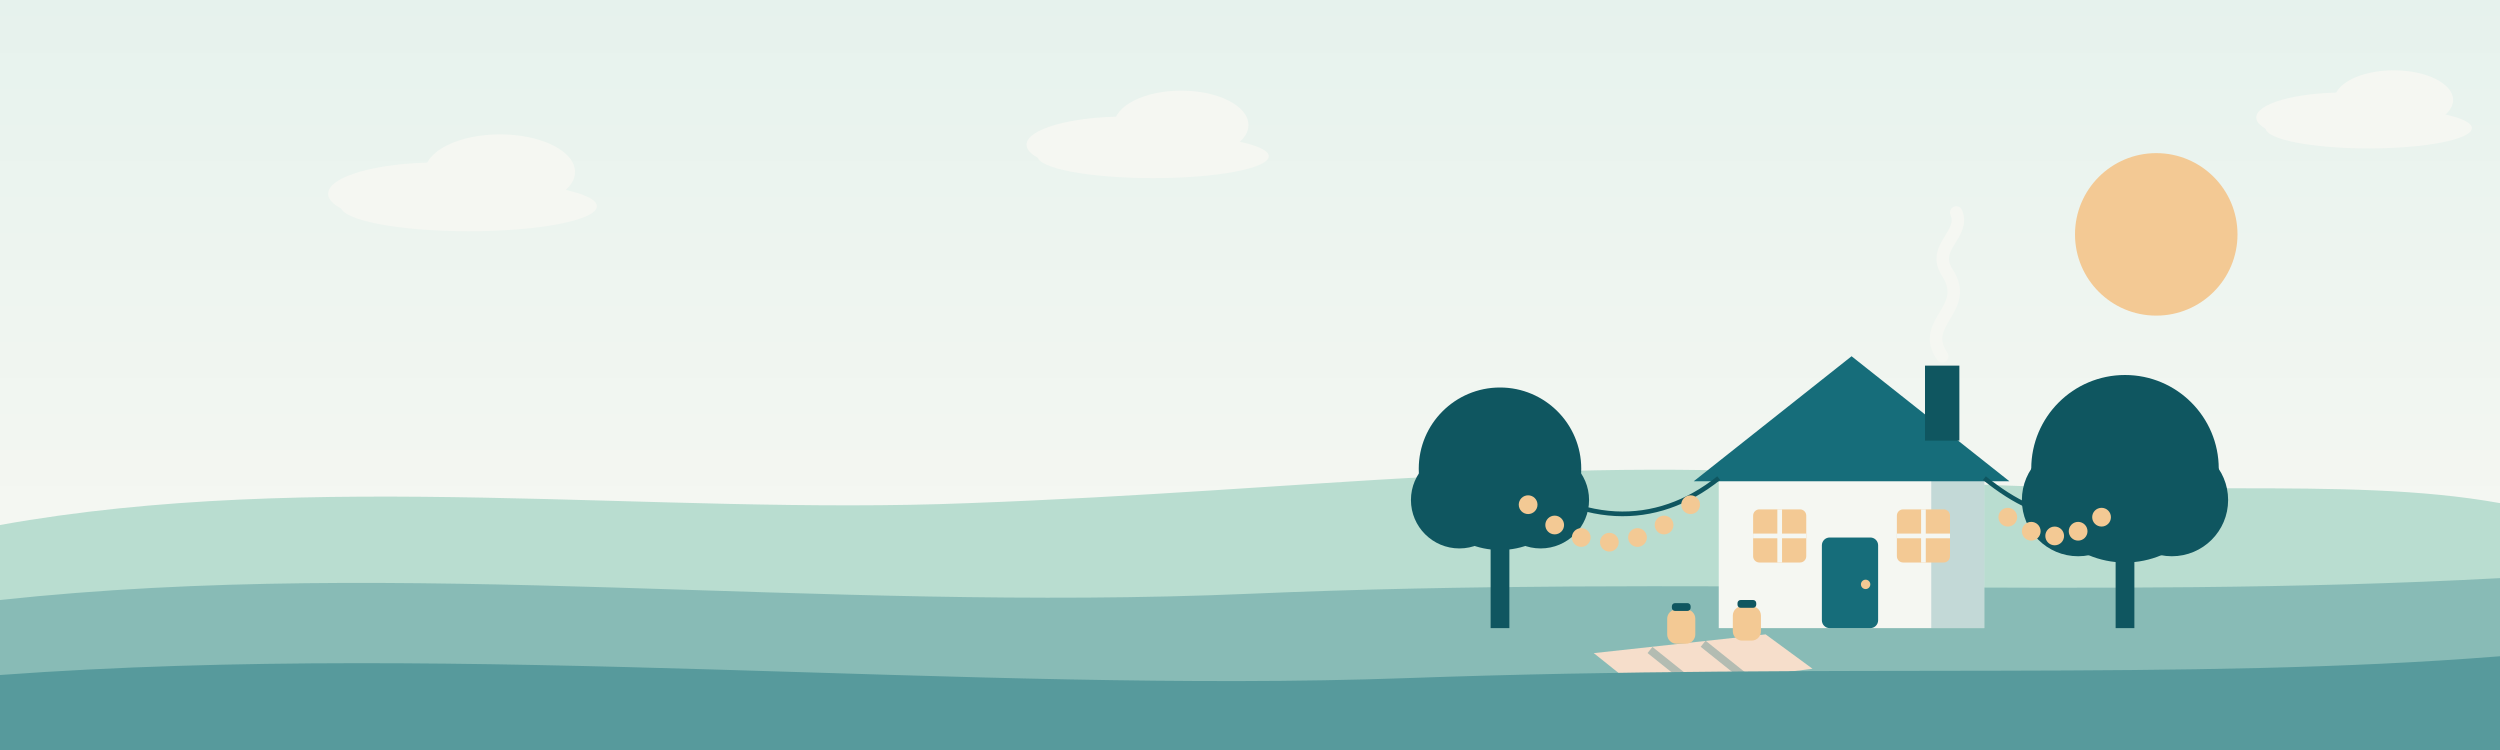
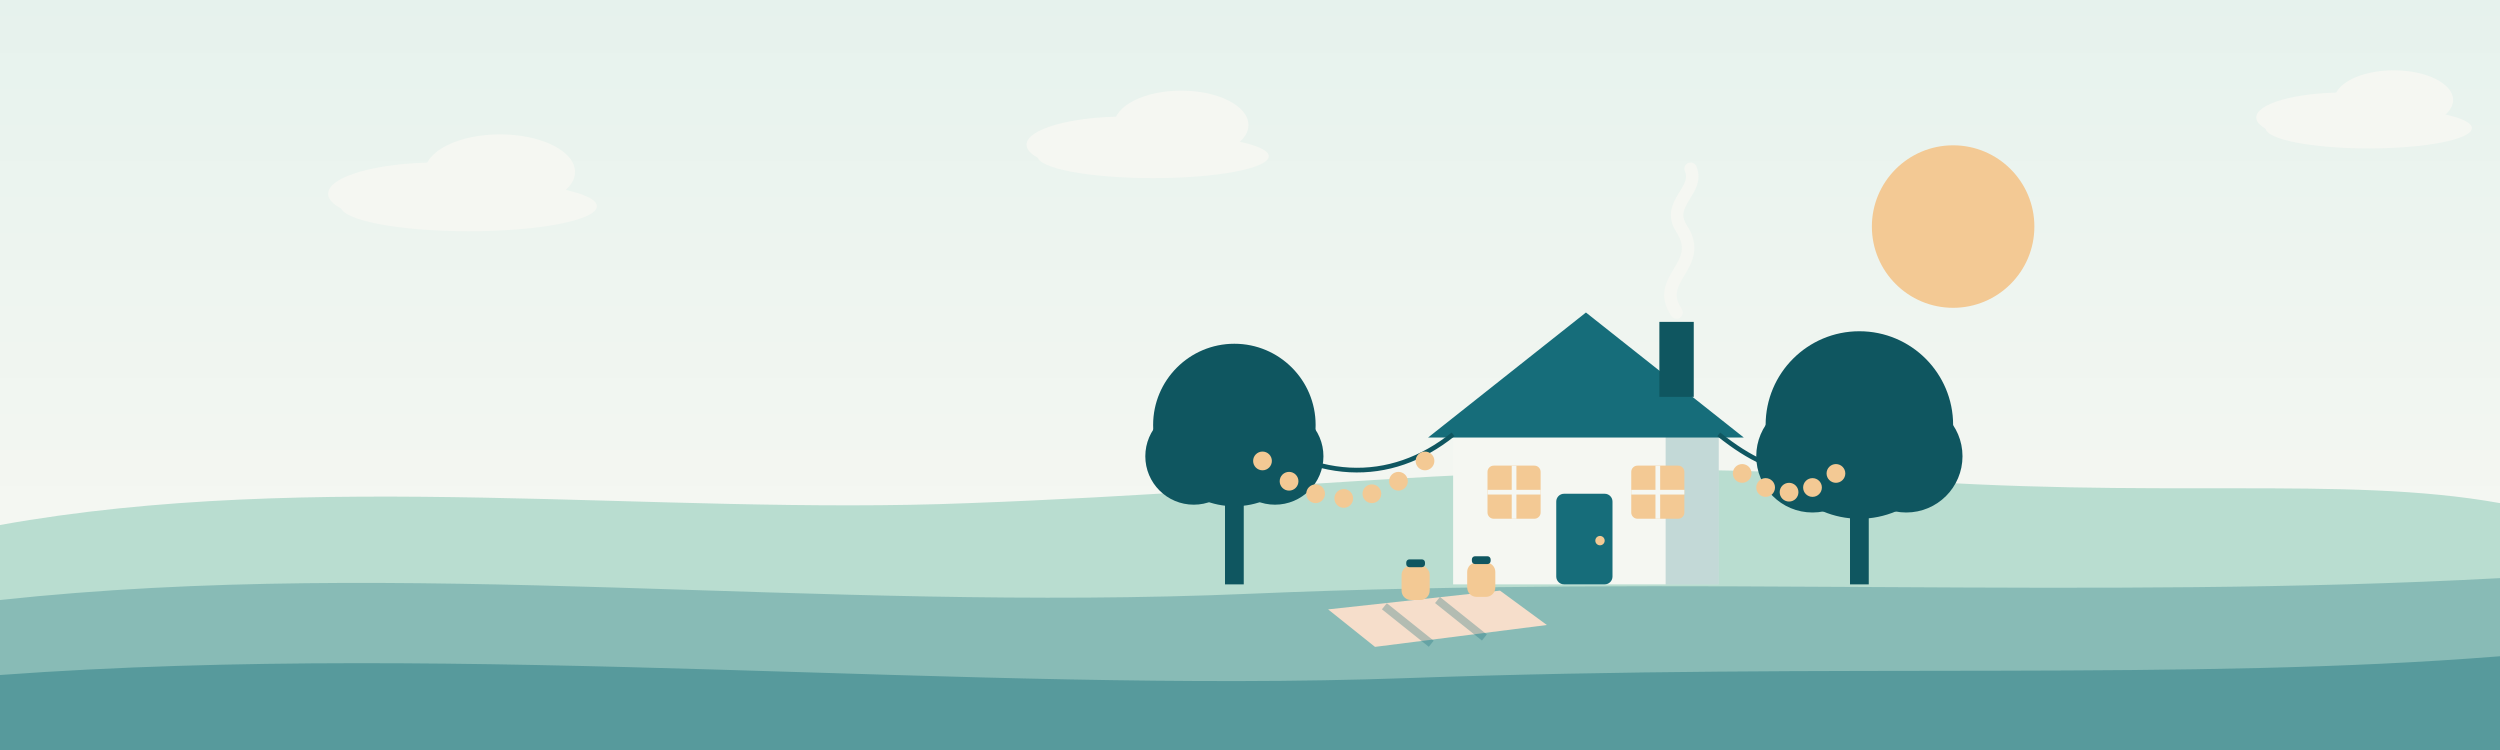
<svg xmlns="http://www.w3.org/2000/svg" viewBox="0 0 1600 480" preserveAspectRatio="xMidYMid slice">
  <defs>
    <linearGradient id="sky" x1="0" y1="0" x2="0" y2="1">
      <stop offset="0" stop-color="#E6F2ED" />
      <stop offset="0.72" stop-color="#F5F7F2" />
    </linearGradient>
  </defs>
  <rect width="1600" height="480" fill="url(#sky)" />
-   <circle cx="1380" cy="150" r="52" fill="#F3C994" />
+   <circle cx="1250" cy="145" r="52" fill="#F3C994" />
  <g fill="#F5F7F2">
    <ellipse cx="280" cy="124" rx="70" ry="20" />
    <ellipse cx="320" cy="110" rx="48" ry="24" />
    <ellipse cx="300" cy="132" rx="82" ry="16" />
  </g>
  <g fill="#F5F7F2">
    <ellipse cx="720" cy="92.6" rx="63" ry="18" />
    <ellipse cx="756" cy="80" rx="43" ry="22" />
    <ellipse cx="738" cy="100" rx="74" ry="14" />
  </g>
  <g fill="#F5F7F2">
    <ellipse cx="1500" cy="75.2" rx="56" ry="16" />
    <ellipse cx="1532" cy="64" rx="38" ry="19" />
    <ellipse cx="1516" cy="82" rx="66" ry="13" />
  </g>
  <path d="M0 336 C200 300 420 330 620 322 C840 314 1000 290 1200 306 C1380 320 1500 304 1600 322 L1600 480 L0 480Z" fill="#B9DDD0" />
  <path d="M0 384 C260 356 520 392 800 380 C1080 368 1340 384 1600 370 L1600 480 L0 480Z" fill="#88BBB6" />
-   <g transform="translate(0 -34)">
+   <g transform="translate(-170 -62)">
    <rect x="954" y="360" width="12" height="76" fill="#0F5660" />
    <circle cx="960" cy="334" r="52" fill="#0F5660" />
    <circle cx="934" cy="354" r="31" fill="#0F5660" />
    <circle cx="986" cy="354" r="31" fill="#0F5660" />
    <rect x="1354" y="360" width="12" height="76" fill="#0F5660" />
    <circle cx="1360" cy="334" r="60" fill="#0F5660" />
    <circle cx="1330" cy="354" r="36" fill="#0F5660" />
    <circle cx="1390" cy="354" r="36" fill="#0F5660" />
    <rect x="1100" y="338" width="170" height="98" fill="#F5F7F2" />
    <rect x="1236" y="338" width="34" height="98" fill="#166D7A" fill-opacity="0.22" />
    <path d="M1084 342 L1185 262 L1286 342Z" fill="#166D7A" />
    <rect x="1232" y="268" width="22" height="48" fill="#0F5660" />
    <path d="M1243 262 C1228 240 1262 232 1246 208 C1236 192 1258 184 1252 170" fill="none" stroke="#F5F7F2" stroke-width="8" stroke-linecap="round" />
    <rect x="1122" y="360" width="34" height="34" rx="4" fill="#F3C994" />
    <rect x="1214" y="360" width="34" height="34" rx="4" fill="#F3C994" />
    <rect x="1166" y="378" width="36" height="58" rx="5" fill="#166D7A" />
    <circle cx="1194" cy="408" r="3" fill="#F3C994" />
    <path d="M1139 360 V394 M1122 377 H1156 M1231 360 V394 M1214 377 H1248" stroke="#F5F7F2" stroke-width="3" />
    <path d="M960 330 C1010 372 1060 372 1100 340 M1270 340 C1310 372 1340 372 1360 330" fill="none" stroke="#0F5660" stroke-width="3" />
    <circle cx="978" cy="357" r="6" fill="#F3C994" />
    <circle cx="995" cy="370" r="6" fill="#F3C994" />
    <circle cx="1012" cy="378" r="6" fill="#F3C994" />
    <circle cx="1030" cy="381" r="6" fill="#F3C994" />
    <circle cx="1048" cy="378" r="6" fill="#F3C994" />
    <circle cx="1065" cy="370" r="6" fill="#F3C994" />
    <circle cx="1082" cy="357" r="6" fill="#F3C994" />
    <circle cx="1285" cy="365" r="6" fill="#F3C994" />
    <circle cx="1300" cy="374" r="6" fill="#F3C994" />
    <circle cx="1315" cy="377" r="6" fill="#F3C994" />
    <circle cx="1330" cy="374" r="6" fill="#F3C994" />
    <circle cx="1345" cy="365" r="6" fill="#F3C994" />
    <path d="M1020 452 L1130 440 L1160 462 L1050 476Z" fill="#F6DECB" />
    <path d="M1056 450 L1086 474 M1090 446 L1120 470" stroke="#166D7A" stroke-opacity="0.3" stroke-width="5" />
    <rect x="1067" y="424" width="18" height="22" rx="6" fill="#F3C994" />
    <rect x="1070" y="420" width="12" height="5" rx="2" fill="#0F5660" />
    <rect x="1109" y="422" width="18" height="22" rx="6" fill="#F3C994" />
    <rect x="1112" y="418" width="12" height="5" rx="2" fill="#0F5660" />
  </g>
  <path d="M0 432 C300 410 620 444 900 434 C1180 424 1400 436 1600 420 L1600 480 L0 480Z" fill="#579A9C" />
</svg>
